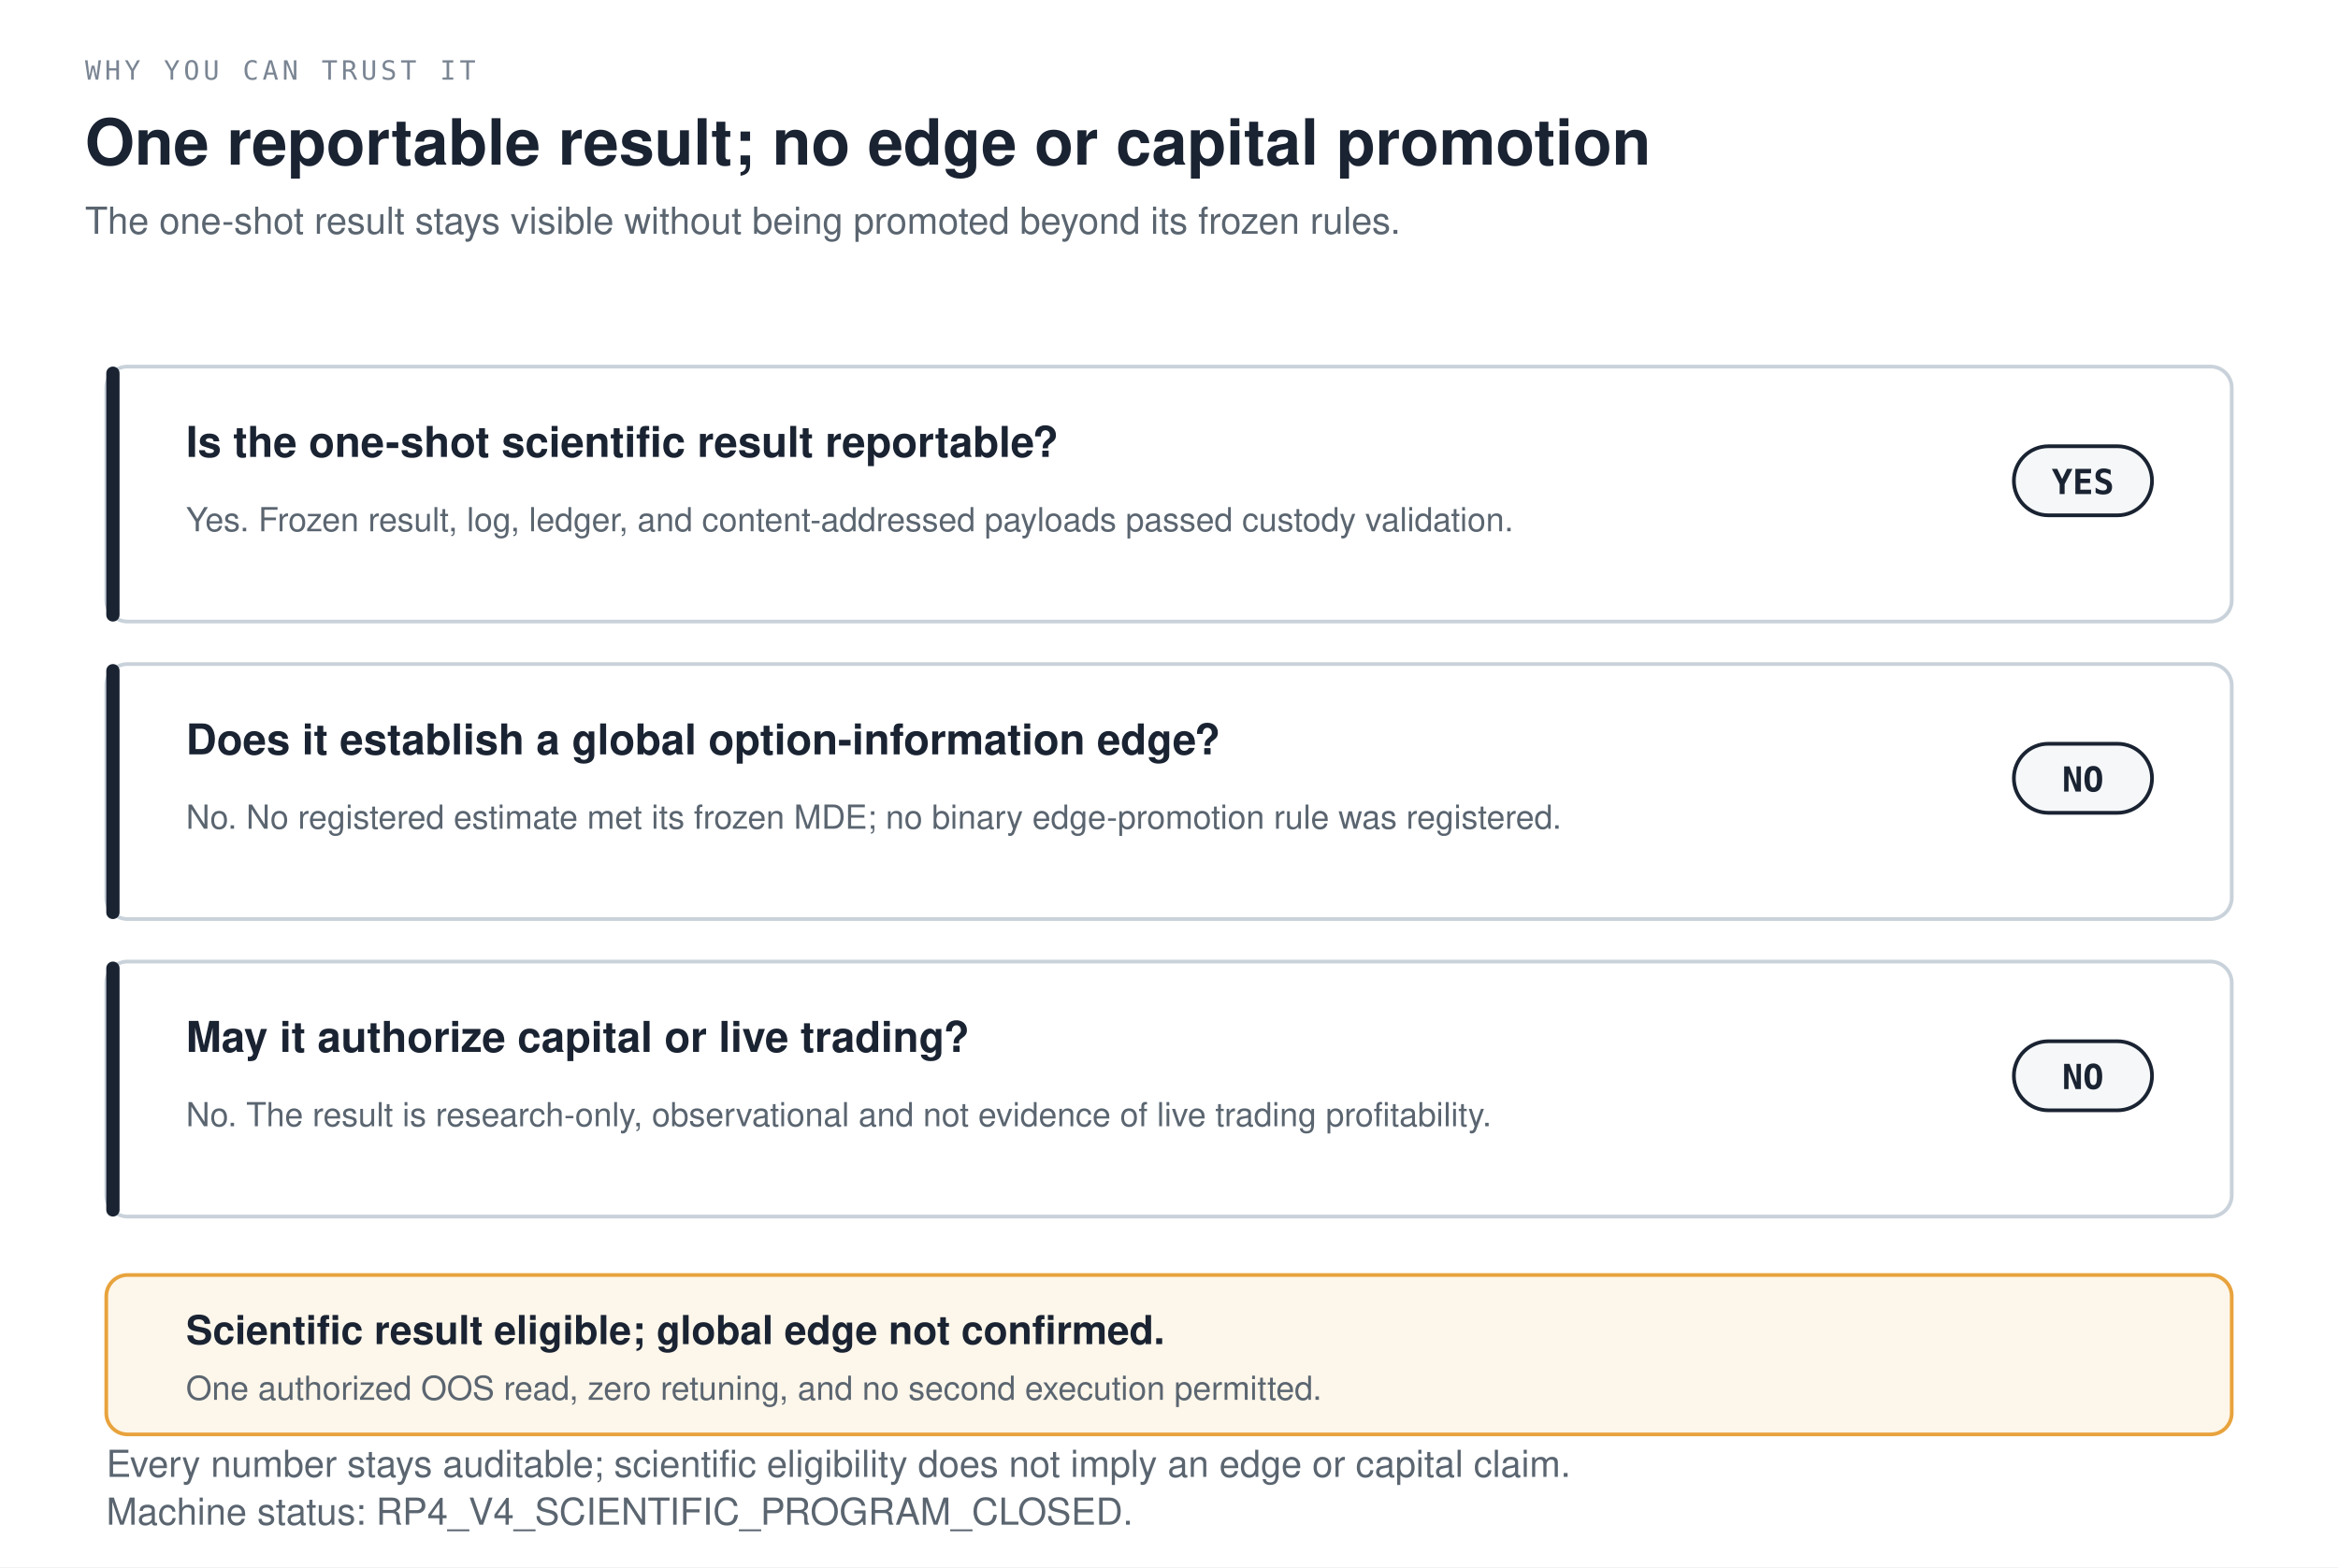
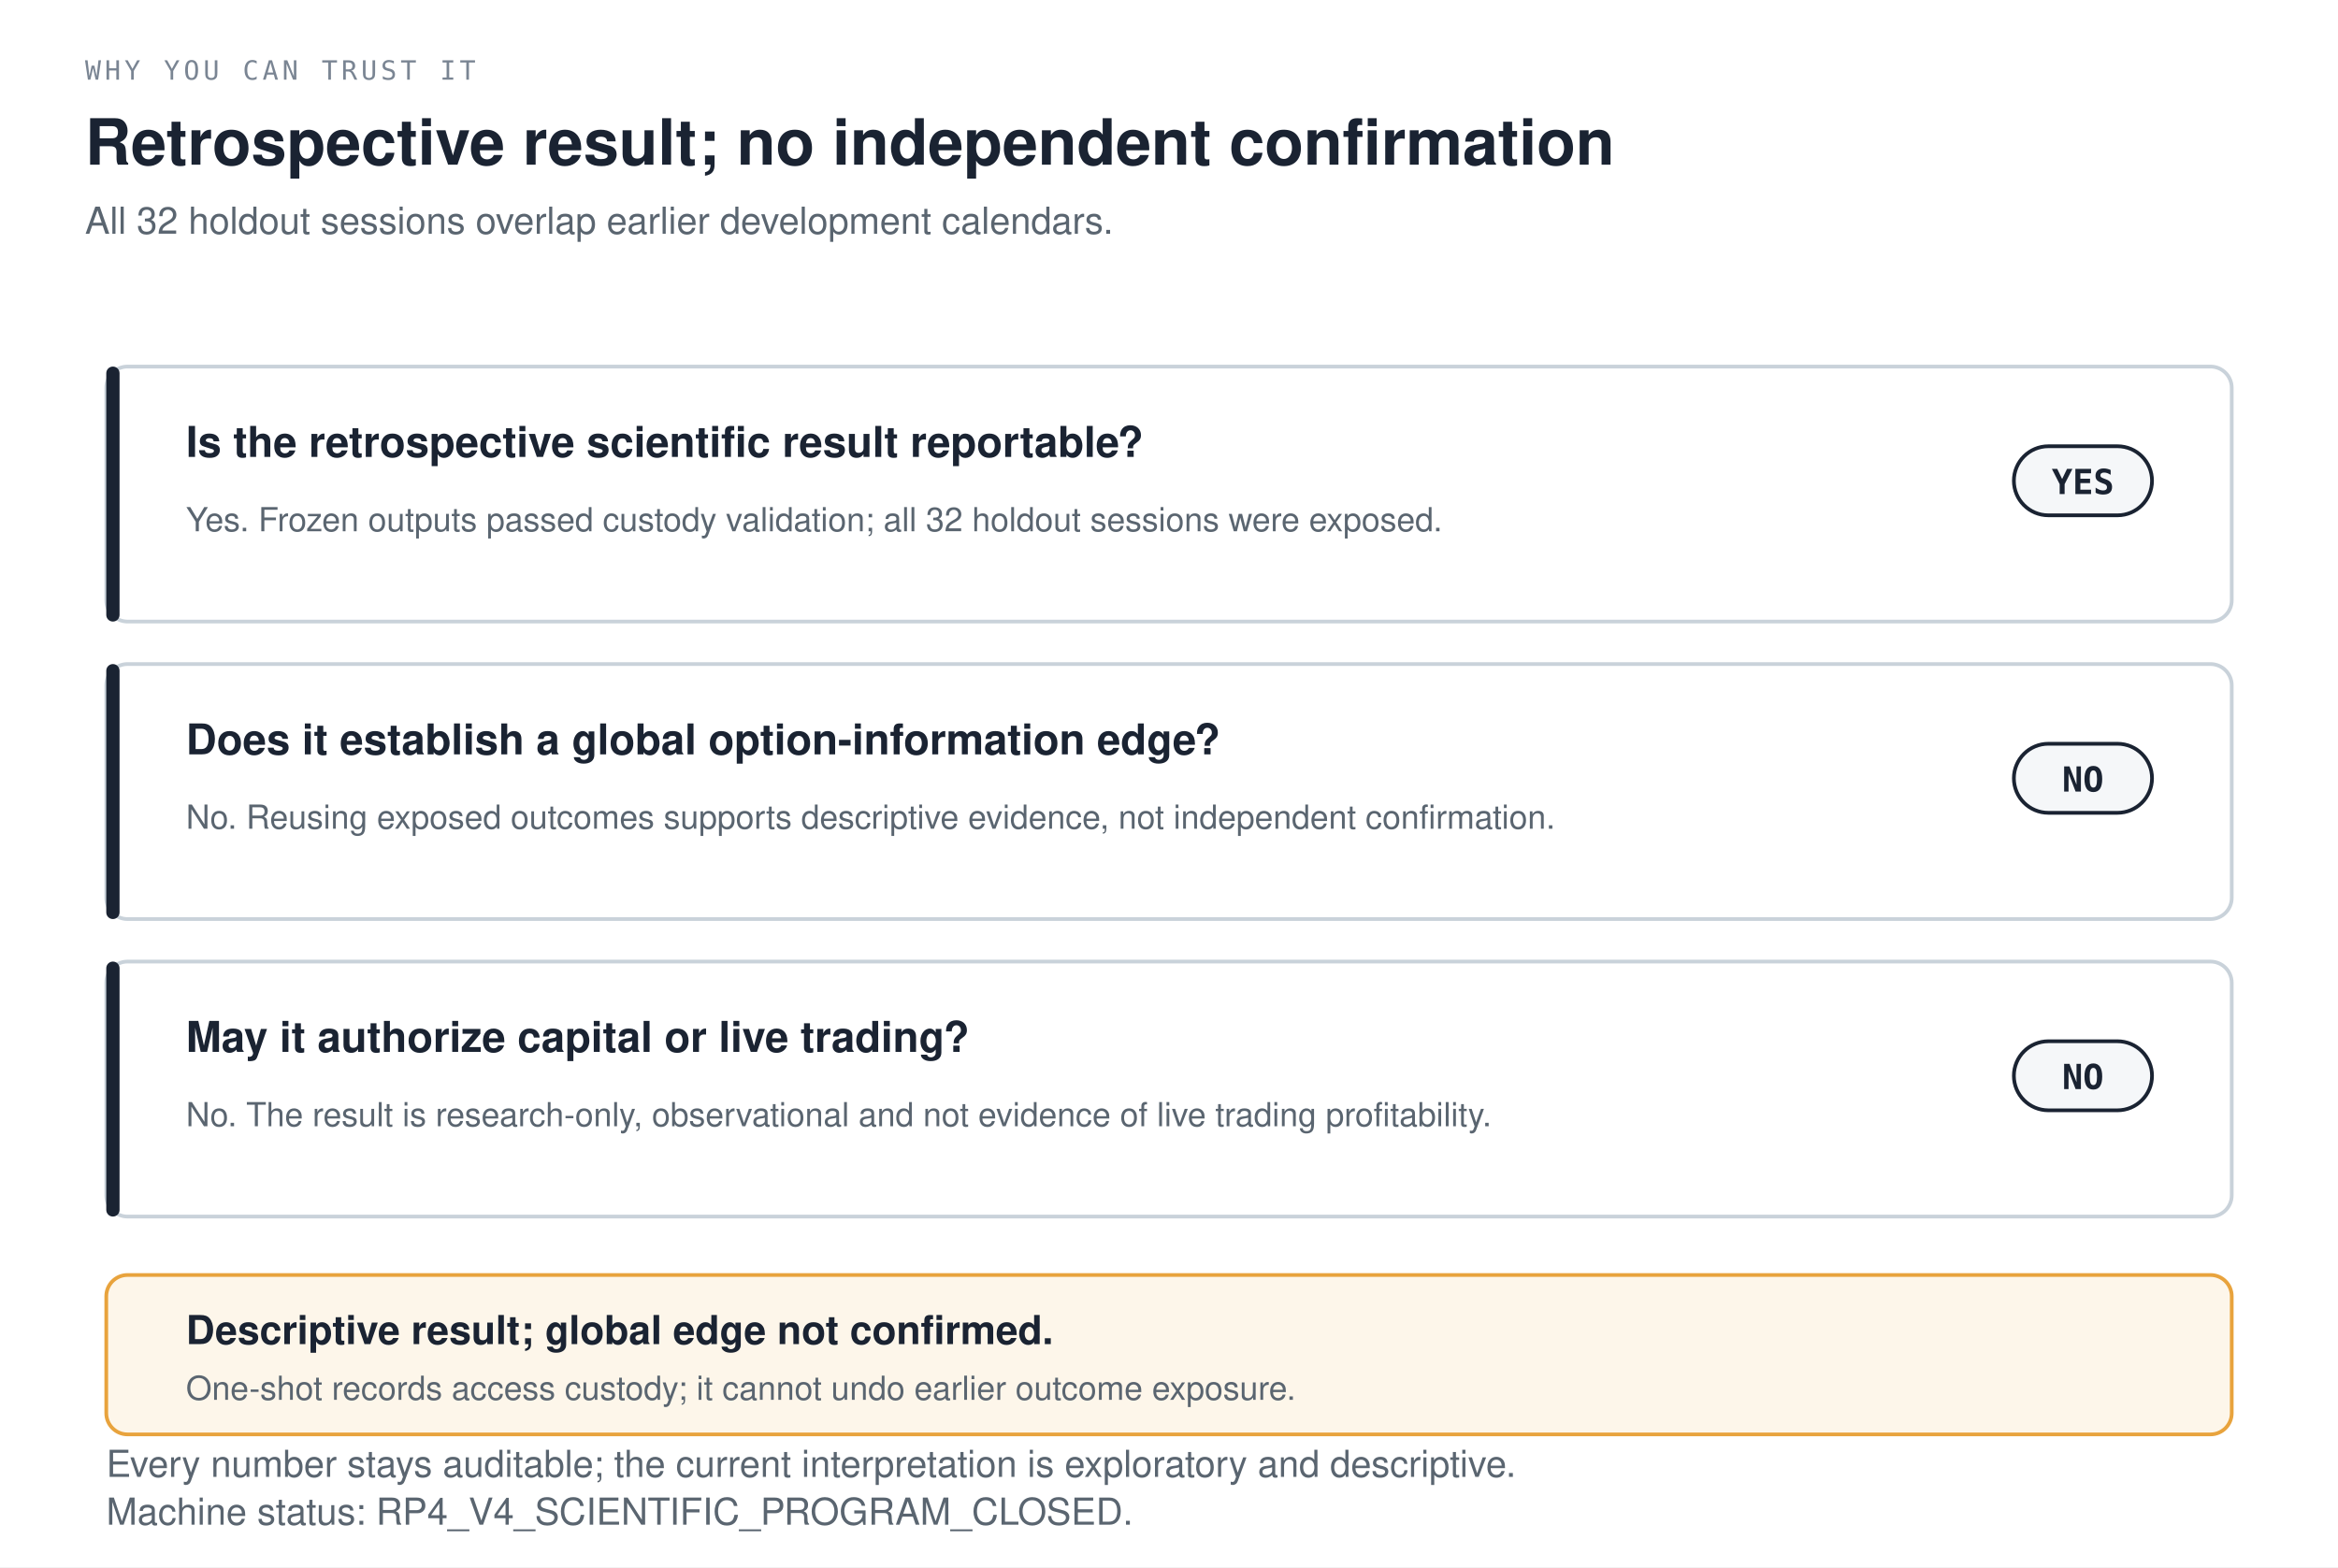
<svg xmlns="http://www.w3.org/2000/svg" width="880" height="590" viewBox="0 0 880 590" role="img" aria-labelledby="eligibility-gates-title eligibility-gates-desc">
  <defs>
    <marker id="head" markerWidth="8" markerHeight="6" refX="7" refY="3" orient="auto">
      <polygon points="0 0, 8 3, 0 6" fill="#5a6570" />
    </marker>
    <marker id="head-accent" markerWidth="8" markerHeight="6" refX="7" refY="3" orient="auto">
      <polygon points="0 0, 8 3, 0 6" fill="#e8a33d" />
    </marker>
    <marker id="head-link" markerWidth="8" markerHeight="6" refX="7" refY="3" orient="auto">
      <polygon points="0 0, 8 3, 0 6" fill="#123c69" />
    </marker>
  </defs>
  <rect width="100%" height="100%" fill="#ffffff" />
  <rect x="40" y="138" width="800" height="96" rx="8" fill="#ffffff" stroke="#c9d2da" stroke-width="1.4" />
  <rect x="40" y="138" width="5" height="96" rx="2.5" fill="#1a2332" />
  <rect x="40" y="250" width="800" height="96" rx="8" fill="#ffffff" stroke="#c9d2da" stroke-width="1.4" />
  <rect x="40" y="250" width="5" height="96" rx="2.5" fill="#1a2332" />
  <rect x="40" y="362" width="800" height="96" rx="8" fill="#ffffff" stroke="#c9d2da" stroke-width="1.4" />
  <rect x="40" y="362" width="5" height="96" rx="2.5" fill="#1a2332" />
  <rect x="40" y="480" width="800" height="60" rx="8" fill="#fdf6ea" stroke="#e8a33d" stroke-width="1.4" />
  <text x="32" y="30" fill="#7a8593" font-family="'Cascadia Mono','SF Mono',Consolas,monospace" font-size="10" letter-spacing="0.14em">WHY YOU CAN TRUST IT</text>
-   <text x="32" y="62" fill="#1a2332" font-family="'Segoe UI',Helvetica,Arial,sans-serif" font-size="24" font-weight="600">One reportable result; no edge or capital promotion</text>
-   <text x="32" y="88" fill="#5a6570" font-family="'Segoe UI',Helvetica,Arial,sans-serif" font-size="14">The one-shot result stays visible without being promoted beyond its frozen rules.</text>
-   <text x="70" y="172" fill="#1a2332" font-family="'Segoe UI',Helvetica,Arial,sans-serif" font-size="16" font-weight="600">Is the one-shot scientific result reportable?</text>
-   <text x="70" y="200" fill="#5a6570" font-family="'Segoe UI',Helvetica,Arial,sans-serif" font-size="12.5">Yes. Frozen result, log, ledger, and content-addressed payloads passed custody validation.</text>
+   <text x="32" y="62" fill="#1a2332" font-family="'Segoe UI',Helvetica,Arial,sans-serif" font-size="24" font-weight="600">Retrospective result; no independent confirmation</text>
+   <text x="32" y="88" fill="#5a6570" font-family="'Segoe UI',Helvetica,Arial,sans-serif" font-size="14">All 32 holdout sessions overlap earlier development calendars.</text>
+   <text x="70" y="172" fill="#1a2332" font-family="'Segoe UI',Helvetica,Arial,sans-serif" font-size="16" font-weight="600">Is the retrospective scientific result reportable?</text>
+   <text x="70" y="200" fill="#5a6570" font-family="'Segoe UI',Helvetica,Arial,sans-serif" font-size="12.5">Yes. Frozen outputs passed custody validation; all 32 holdout sessions were exposed.</text>
  <rect x="758" y="168" width="52" height="26" rx="13" fill="#f5f7f9" stroke="#1a2332" stroke-width="1.4" />
  <text x="784" y="186" fill="#1a2332" font-family="'Cascadia Mono','SF Mono',Consolas,monospace" font-size="13" font-weight="600" text-anchor="middle">YES</text>
  <text x="70" y="284" fill="#1a2332" font-family="'Segoe UI',Helvetica,Arial,sans-serif" font-size="16" font-weight="600">Does it establish a global option-information edge?</text>
-   <text x="70" y="312" fill="#5a6570" font-family="'Segoe UI',Helvetica,Arial,sans-serif" font-size="12.5">No. No registered estimate met its frozen MDE; no binary edge-promotion rule was registered.</text>
+   <text x="70" y="312" fill="#5a6570" font-family="'Segoe UI',Helvetica,Arial,sans-serif" font-size="12.5">No. Reusing exposed outcomes supports descriptive evidence, not independent confirmation.</text>
  <rect x="758" y="280" width="52" height="26" rx="13" fill="#f5f7f9" stroke="#1a2332" stroke-width="1.4" />
  <text x="784" y="298" fill="#1a2332" font-family="'Cascadia Mono','SF Mono',Consolas,monospace" font-size="13" font-weight="600" text-anchor="middle">NO</text>
  <text x="70" y="396" fill="#1a2332" font-family="'Segoe UI',Helvetica,Arial,sans-serif" font-size="16" font-weight="600">May it authorize capital or live trading?</text>
  <text x="70" y="424" fill="#5a6570" font-family="'Segoe UI',Helvetica,Arial,sans-serif" font-size="12.5">No. The result is research-only, observational and not evidence of live trading profitability.</text>
  <rect x="758" y="392" width="52" height="26" rx="13" fill="#f5f7f9" stroke="#1a2332" stroke-width="1.4" />
  <text x="784" y="410" fill="#1a2332" font-family="'Cascadia Mono','SF Mono',Consolas,monospace" font-size="13" font-weight="600" text-anchor="middle">NO</text>
-   <text x="70" y="506" fill="#1a2332" font-family="'Segoe UI',Helvetica,Arial,sans-serif" font-size="15" font-weight="600">Scientific result eligible; global edge not confirmed.</text>
-   <text x="70" y="527" fill="#5a6570" font-family="'Segoe UI',Helvetica,Arial,sans-serif" font-size="12.5">One authorized OOS read, zero retuning, and no second execution permitted.</text>
-   <text x="40" y="556" fill="#5a6570" font-family="'Segoe UI',Helvetica,Arial,sans-serif" font-size="14">Every number stays auditable; scientific eligibility does not imply an edge or capital claim.</text>
+   <text x="70" y="506" fill="#1a2332" font-family="'Segoe UI',Helvetica,Arial,sans-serif" font-size="15" font-weight="600">Descriptive result; global edge not confirmed.</text>
+   <text x="70" y="527" fill="#5a6570" font-family="'Segoe UI',Helvetica,Arial,sans-serif" font-size="12.5">One-shot records access custody; it cannot undo earlier outcome exposure.</text>
+   <text x="40" y="556" fill="#5a6570" font-family="'Segoe UI',Helvetica,Arial,sans-serif" font-size="14">Every number stays auditable; the current interpretation is exploratory and descriptive.</text>
  <text x="40" y="574" fill="#5a6570" font-family="'Segoe UI',Helvetica,Arial,sans-serif" font-size="14">Machine status: RP4_V4_SCIENTIFIC_PROGRAM_CLOSED.</text>
</svg>
